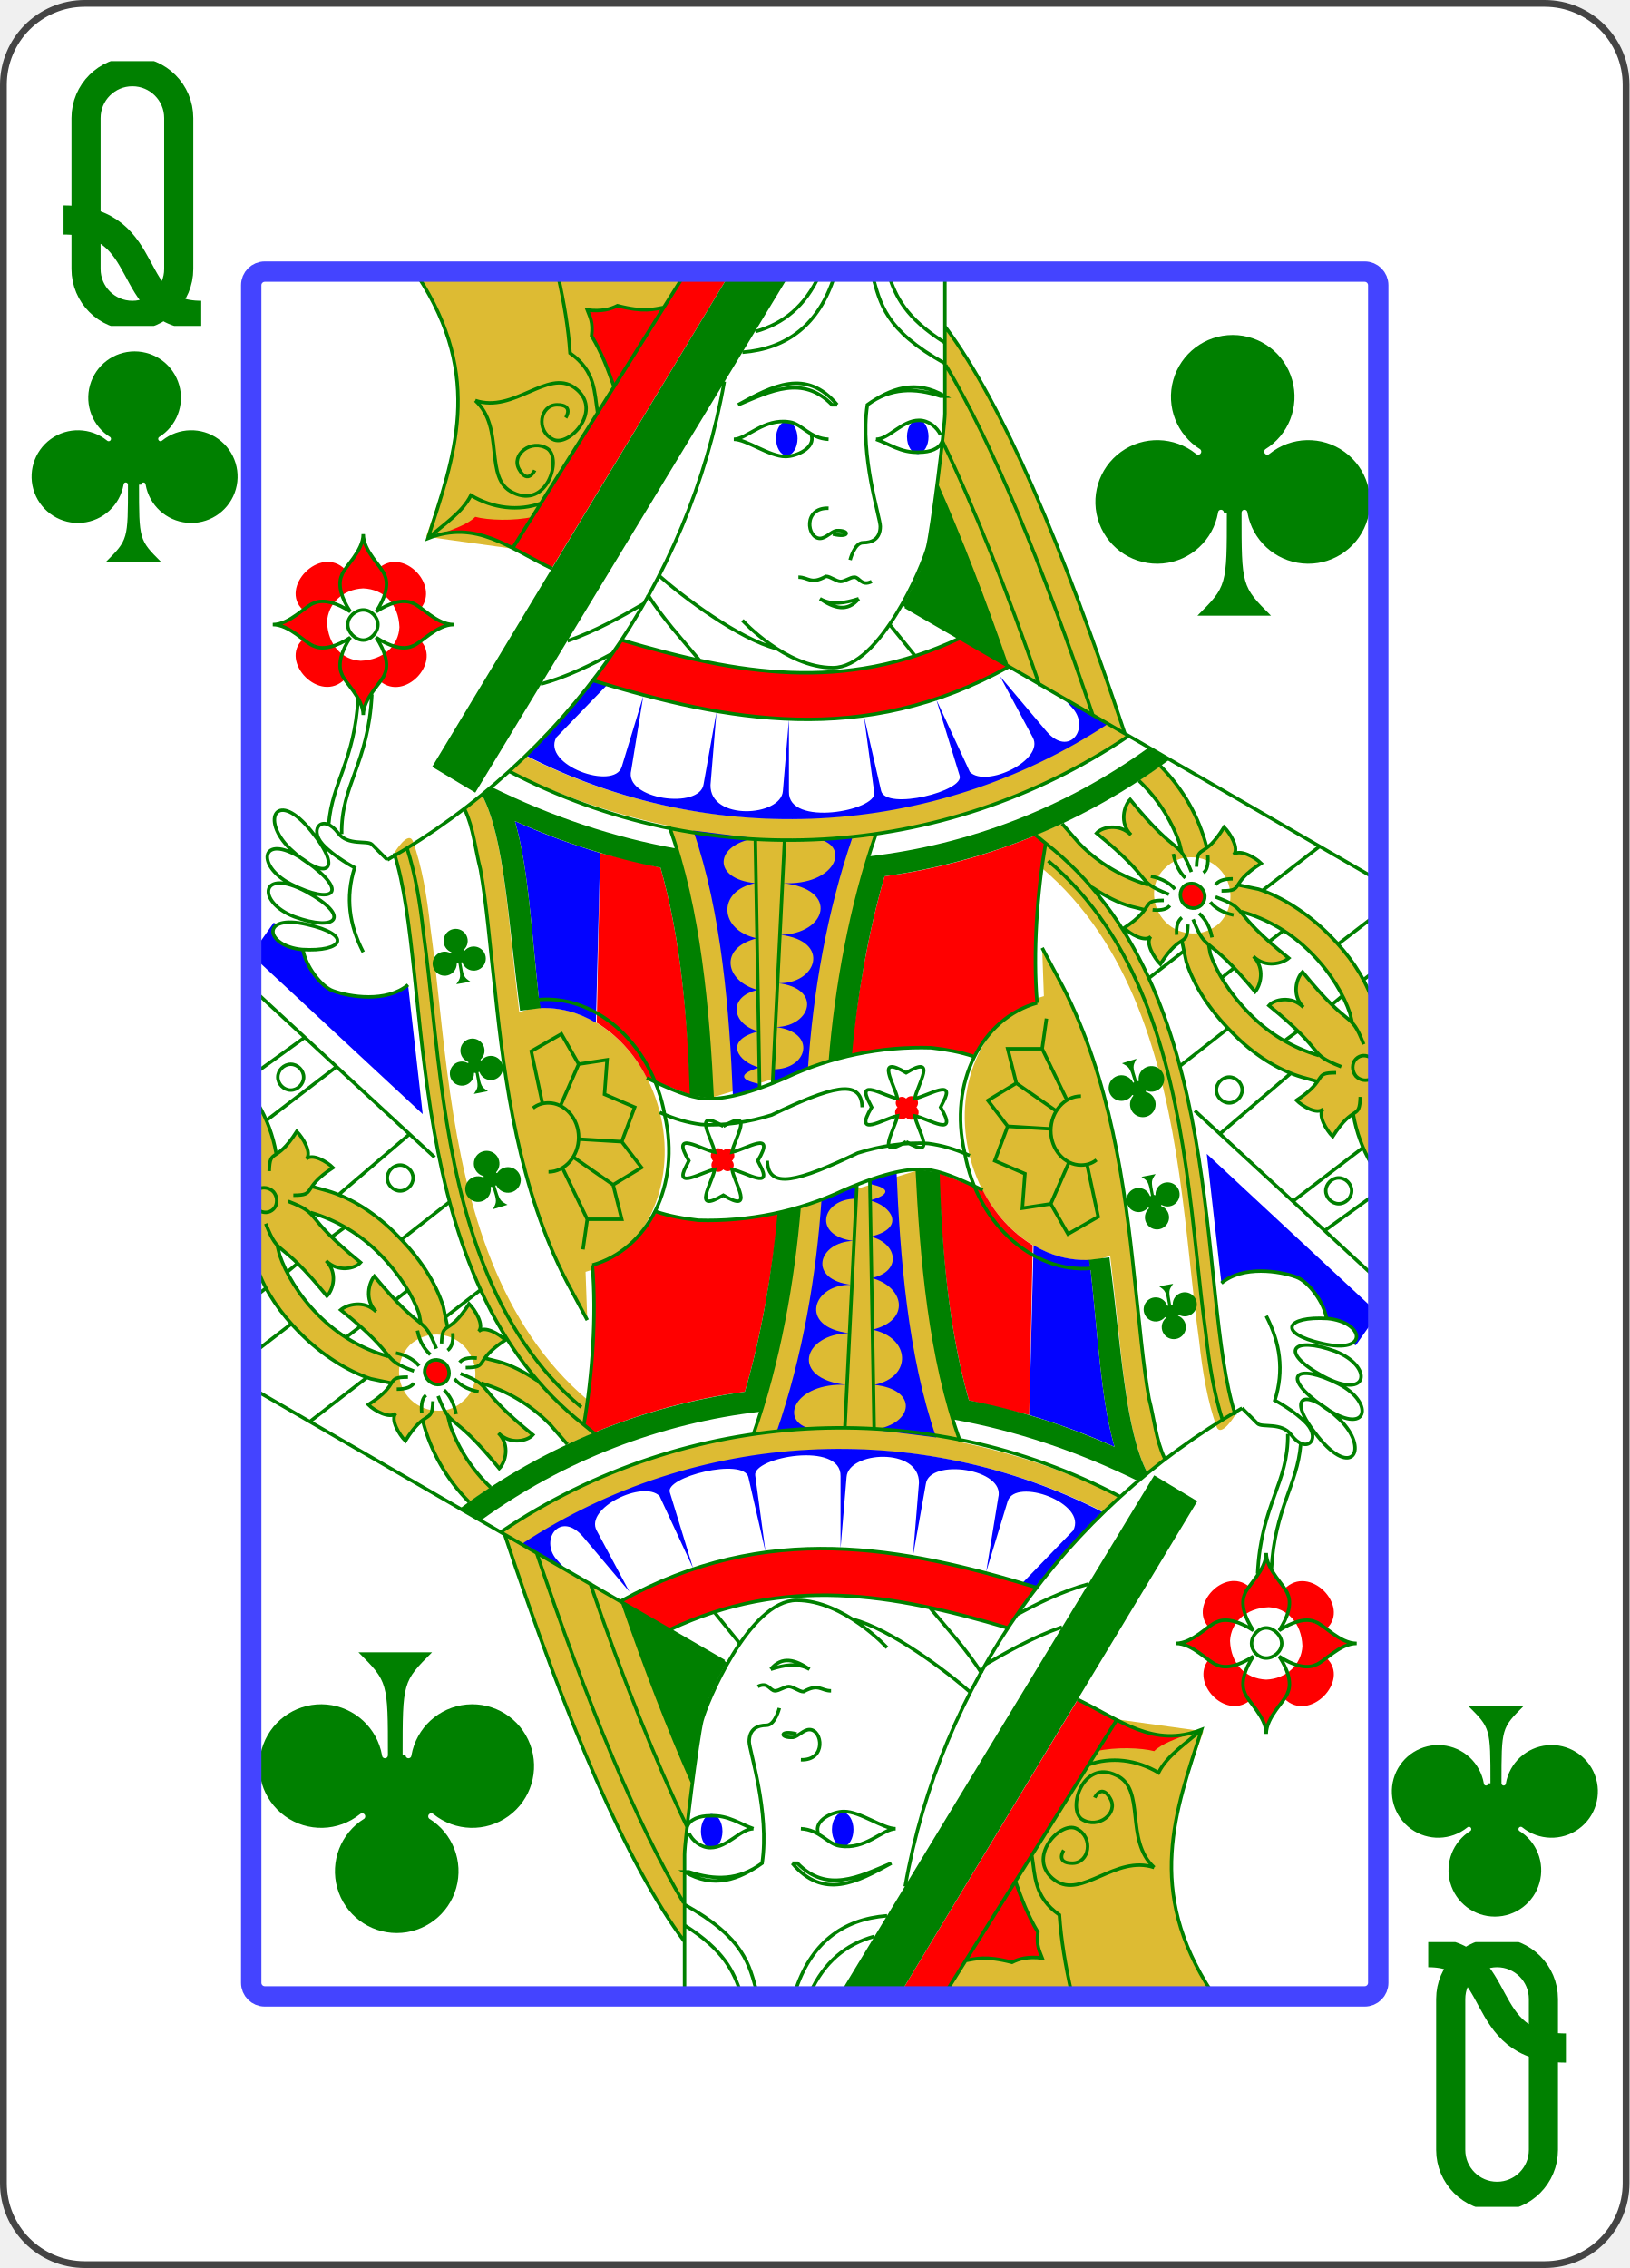
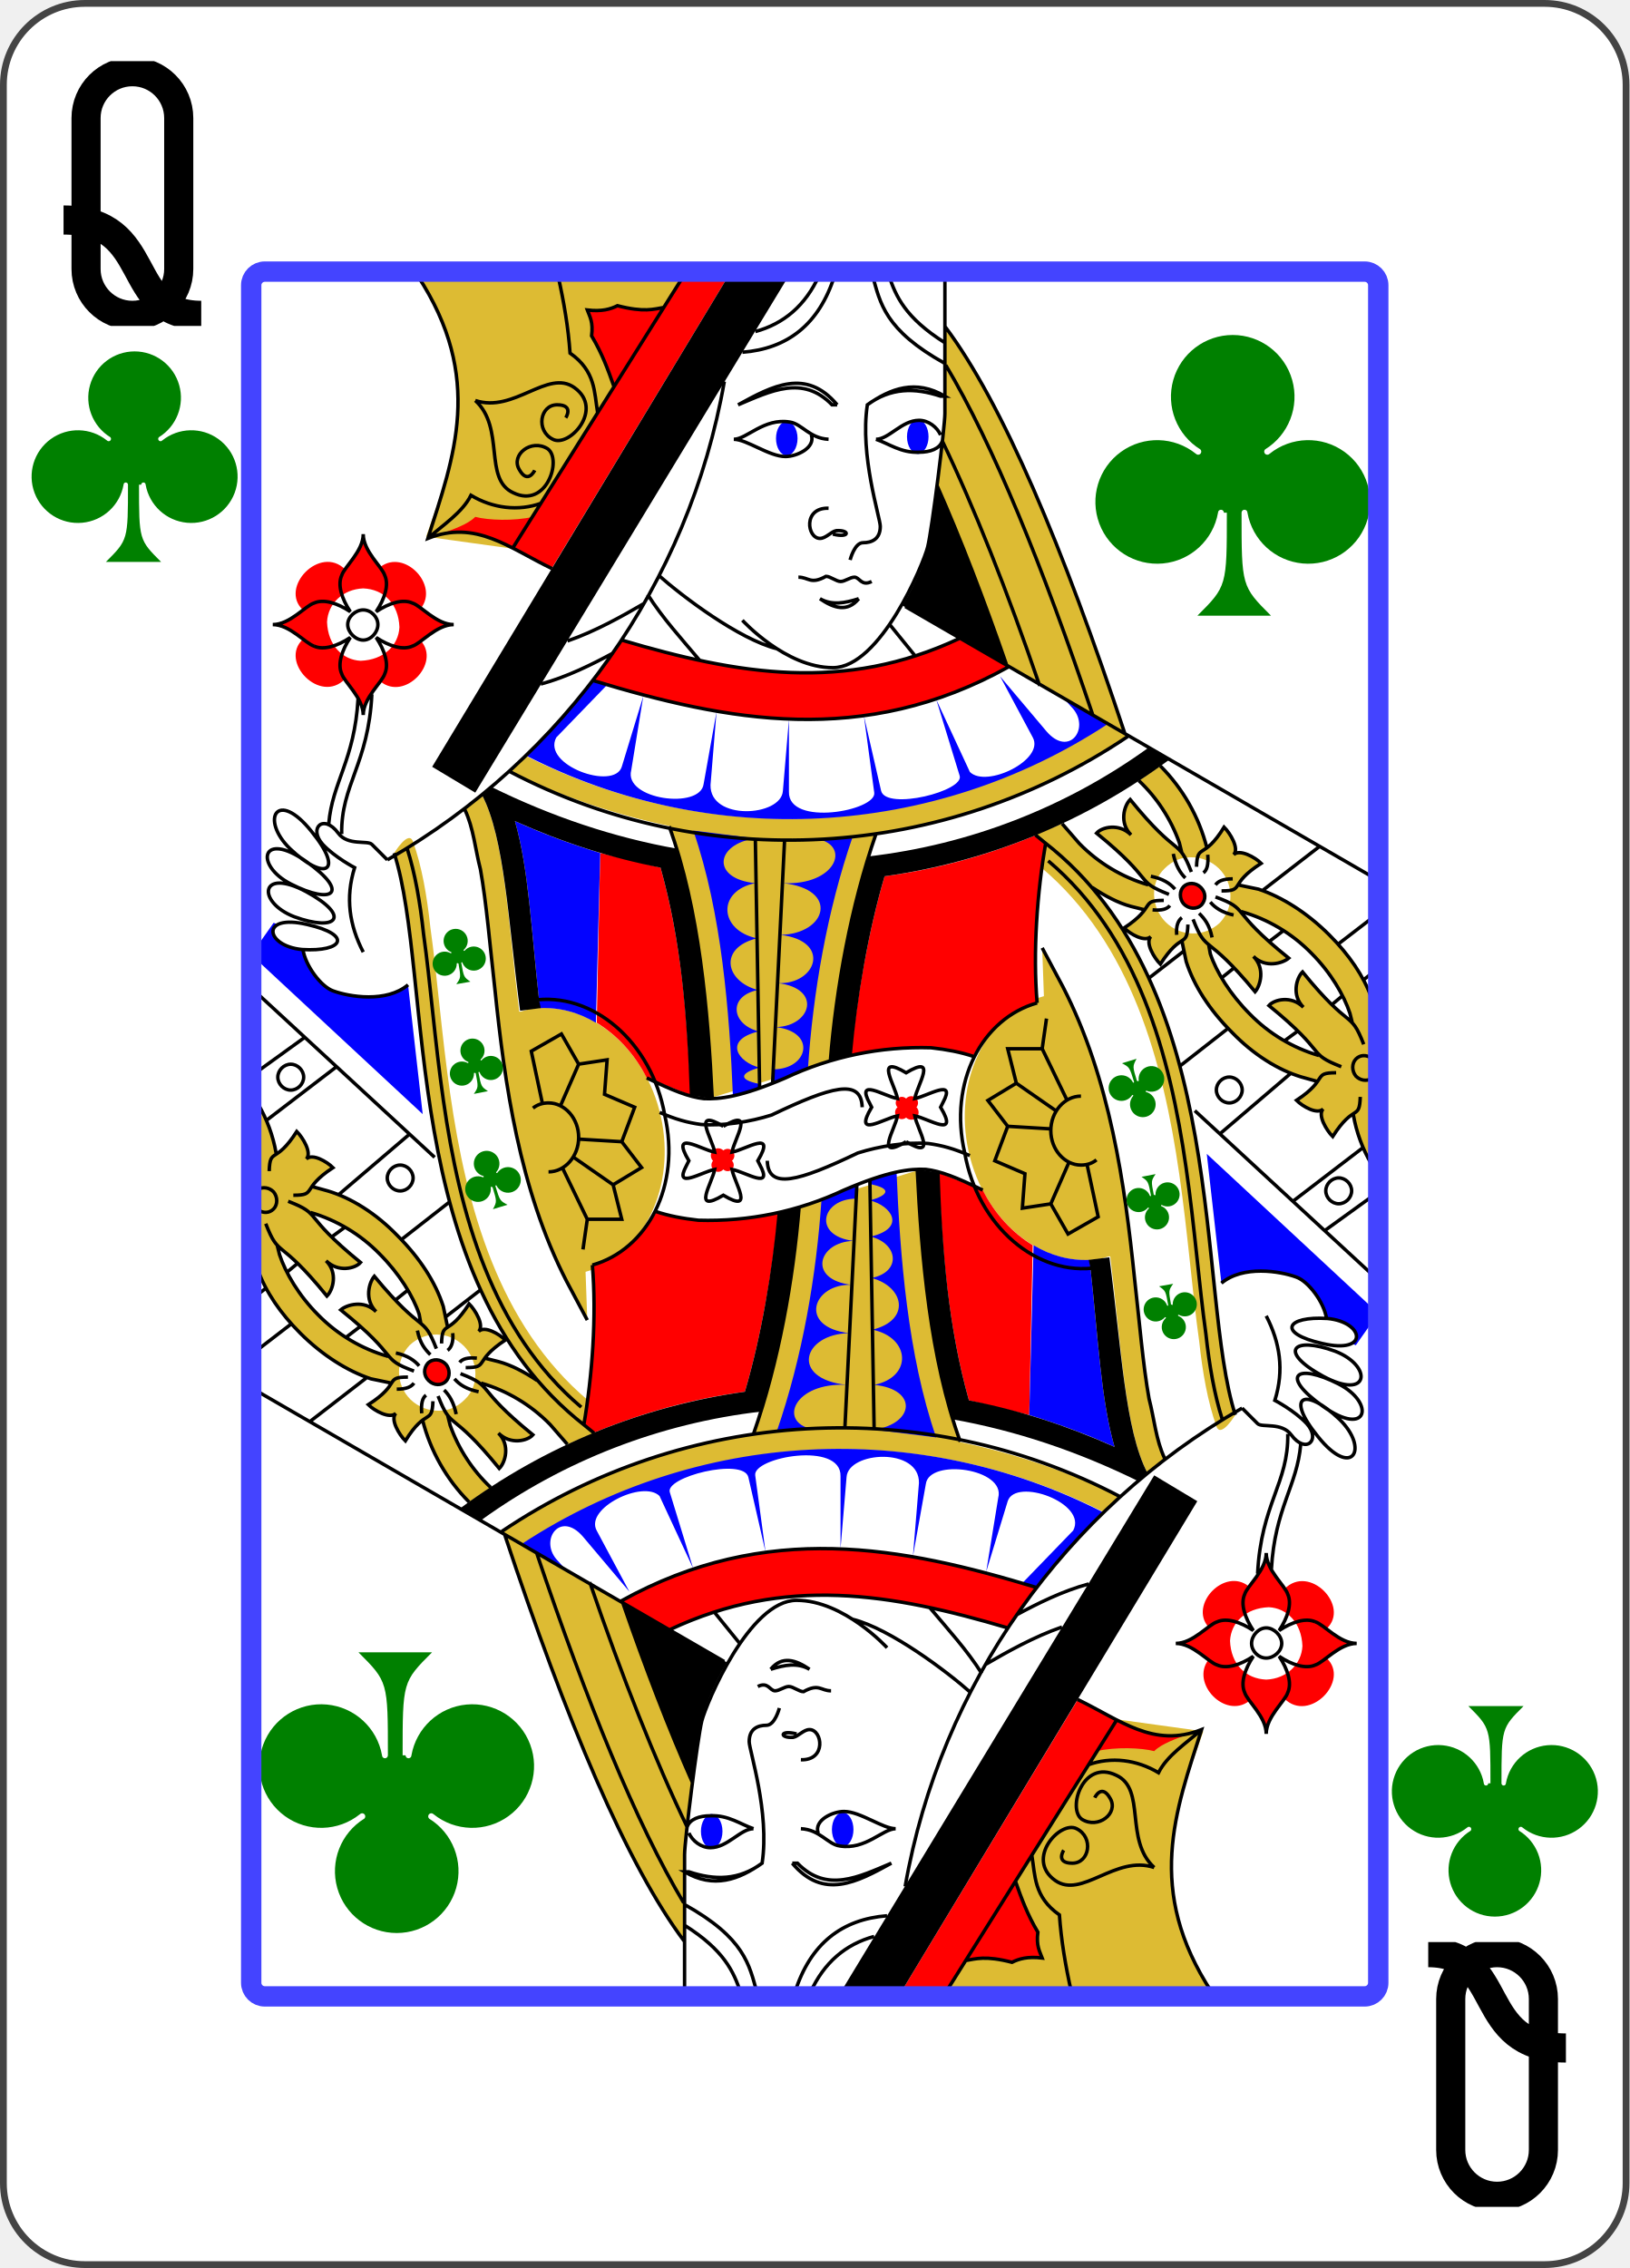
<svg xmlns="http://www.w3.org/2000/svg" viewBox="-120 -167 240 334">
  <rect width="239" height="333" x="-119.5" y="-166.5" rx="12" ry="12" stroke="#444" fill="#fff" fill-opacity="1" stroke-width="1" />
  <symbol id="Rqc" viewBox="-500 -500 1000 1000" preserveAspectRatio="xMinYMid" opacity="0.8">
-     <path d="m-260 100c350 0 220 360 520 360M-175 0V-285a175 175 0 01350 0V285a175 175 0 01-350 0z" stroke="#008000" fill="none" fill-opacity="1" stroke-width="110" />
+     <path d="m-260 100c350 0 220 360 520 360M-175 0V-285a175 175 0 01350 0V285a175 175 0 01-350 0z" stroke="#000000" fill="none" fill-opacity="1" stroke-width="110" />
  </symbol>
  <symbol id="S0qc" viewBox="-600 -600 1200 1200" preserveAspectRatio="xMinYMid" opacity="0.8">
    <path d="M0-500C-100-250-355-100-355 185a150 150 0 00300 0 10 10 0 0120 0c0 200-50 215-95 315H130C85 400 35 385 35 185a10 10 0 0120 0 150 150 0 00300 0C355-100 100-250 0-500" fill="green" fill-opacity="1" />
  </symbol>
  <symbol id="S1qc" viewBox="-600 -600 1200 1200" preserveAspectRatio="xMinYMid" opacity="0.8">
    <path d="m0-300c0-100 100-200 200-200S400-400 400-250C400 0 0 400 0 500 0 400-400 0-400-250c0-150 100-250 200-250S0-400 0-300" fill="green" fill-opacity="1" />
  </symbol>
  <symbol id="S2qc" viewBox="-600 -600 1200 1200" preserveAspectRatio="xMinYMid" opacity="0.8">
    <path d="m-400 0C-350 0 0-450 0-500 0-450 350 0 400 0 350 0 0 450 0 500 0 450-350 0-400 0" fill="green" fill-opacity="1" />
  </symbol>
  <symbol id="S3qc" viewBox="-600 -600 1200 1200" preserveAspectRatio="xMinYMid" opacity="0.8">
    <path d="M40 150a10 10 0 0120 0A210 210 0 10135-50 10 10 0 01120-65a210 210 0 10-220 0 10 10 0 01-15 15 210 210 0 1075 200 10 10 0 0120 0c0 250 0 250-100 350H130C30 400 30 400 30 150" fill="green" fill-opacity="1" />
  </symbol>
  <use href="#Rqc" height="39" x="-120" y="-158" />
  <use href="#S3qc" height="39" x="-120" y="-120" />
  <g transform="rotate(180)">
    <use href="#Rqc" height="39" x="-120" y="-158" />
    <use href="#S3qc" height="39" x="-120" y="-120" />
  </g>
  <g transform="scale(-1,1)">
    <symbol id="goqc" viewBox="0 0 1300 2000" preserveAspectRatio="xMinYMid" opacity="0.8">
      <path d="M798 0 996 317l101-14c-32-92-68-184 10-303ZM495 59c-67 89-137 256-209 474l15-9-18 11c90 62 189 99 292 113 29 83 46 178 53 264l138 42c4-101 14-219 49-315h-2c63-13 126-34 188-64l-19-18A674 674 0 01307 520l116-67c27-78 54-148 81-209-5-37-9-76-9-84ZM245 569a207 207 0 00-54 95c-5-4-11-10-20-24-7 7-18 25-11 32-7-7-25 3-32 10 19 12 24 20 27 25l-24 5c-27 9-56 27-82 53-23 23-40 48-49 73v38 155a171 171 0 0022-57c5 2 12 8 23 25 7-7 18-25 11-32 7 7 24-3 31-10A76 76 0 0163 935l18-5c27-8 56-26 81-52 26-26 44-54 53-82l5-24c5 3 12 7 25 27 7-7 18-25 11-32 7 7 24-3 31-10-14-9-20-16-24-21l16-4c15-4 30-12 45-22-155 181-124 483-166 612 0 0 17 28 22 13 10-28 16-62 20-99 8-57 13-124 23-193 19-132 56-268 160-356l7-38-31-13-20 23c-23 23-49 39-80 47 10-9 13-21 60-59-6-7-26-12-40 2 14-14 8-34 1-41-39 49-51 51-60 62l3-12a184 184 0 0147-72Zm787 34c-26 50-30 145-43 251h-2l-10-3c-70-11-139 48-154 133-14 80 25 154 89 172l-2 56 24-45c55-107 72-231 83-337 6-53 10-102 17-141 6-23 8-48 18-69ZM210 675c11 0 21 4 30 13 18 17 15 46-1 62a45 45 0 01-63 1 45 45 0 011-63 46 46 0 0133-13Zm-58 63c-8 9-17 22-56 54 7 6 27 12 41-2-14 14-8 34-2 41 32-39 46-48 54-55l-2 11c-7 21-23 47-46 70s-49 39-69 44l-11 3c8-8 14-21 58-57-6-7-26-12-40 2 14-14 8-34 1-41-37 46-49 50-58 59 10-32 25-58 48-81a184 184 0 0182-48Z" fill="#db3" fill-opacity="1" />
    </symbol>
    <symbol id="reqc" viewBox="0 0 1300 2000" preserveAspectRatio="xMinYMid" opacity="0.8">
      <path d="M746 0 952 341l44-24L798 0ZM875 35c-31 8-42 4-54 2l58 92c7-20 14-39 26-59-2-16 2-22 5-30-17 2-27-1-35-5Zm165 245c-15 4-45 5-67 0l23 37c27-14 53-24 84-17-15-6-31-11-40-20Zm130 20c0 14-11 28-20 38-28-21-68 21-47 48-10 8-24 19-38 19 14 0 28 11 38 19-23 26 19 70 47 47 8 10 20 24 20 39 0-16 14-31 21-42 29 30 77-20 49-46 10-8 22-17 35-17-13 0-25-9-35-17 28-26-20-76-49-47-7-10-21-25-21-41Zv63c24 1 41 18 42 39-1 27-18 44-39 45-27-1-44-18-45-39 1-27 18-44 42-45ZM478 422l-57 32c169 94 327 63 482 16-11-15-22-30-32-47h-1c-135 40-258 61-392-1ZM391 650l-13 8c10 58 15 127 10 186 32 9 57 31 74 61a295 295 0 0168-10c23 0 48 3 74 10-7-67-20-144-39-208-60-8-118-24-174-47Zm504 20-70 17c-24 85-31 173-35 264l51-20c14-28 35-50 58-64ZM208 705a14 15 45 00-10 5 14 15 45 00-1 20 14 15 45 0021-1 14 15 45 001-20ZM540 955a1 1 0 00-12 10 1 1 0 0012 12 1 1 0 0010-12 1 1 0 00-10-10Z" fill="#f00" fill-opacity="1" />
    </symbol>
    <symbol id="buqc" viewBox="0 0 1300 2000" preserveAspectRatio="xMinYMid" opacity="0.8">
      <path d="M526 167a13 20 0 00-12 20 13 20 0 0012 20 13 20 0 0013-20 13 20 0 00-13-20Zm153 2a13 20 0 00-13 20 13 20 0 0013 20 13 20 0 0012-20 13 20 0 00-12-20ZM332 506l-25 15a672 672 0 00674 36c-28-26-53-55-78-87l-16 5 59 61c17 32-67 62-76 34l-25-82 14 86c9 34-80 46-84 16l-15-84 7 85c1 42-82 37-84 7l-7-83v84c1 41-102 22-99 1l12-89-20 87c-6 23-98 0-91-18l27-88-39 84c-19 19-87-14-73-40l38-71-54 64c-26 30-50-3-31-26l9-10ZM994 633c-33 15-66 27-99 37l5 197c20-12 42-18 65-17 10-90 13-162 29-217ZM787 644l-72 9c47 7 51 47 0 52 45 9 42 55-2 64 45 11 37 50-1 60 35 7 31 40-1 48 42 10 24 36-1 42 22 6 26 14 0 19v5l31 9c4-97 13-213 46-308Zm-185 7c30 87 46 181 52 270l40 17V921c-40 0-51-43-3-49-41-1-54-45-2-51-45 2-63-49-3-56-54-1-69-53-3-60-61 3-79-43-41-51-13 0-27-1-40-3Zm672 100-5 2c14 7 2 26-29 29-3 19-21 43-35 48-19 7-62 14-87-7l-17 150 199-185Z" fill="#0303ff" fill-opacity="1" />
    </symbol>
    <symbol id="baqc" viewBox="0 0 1300 2000" preserveAspectRatio="xMinYMid" opacity="0.8">
-       <path d="M1032 603c-26 50-30 144-44 250l-24-3 2-10c9-80 12-152 28-207-56 25-112 43-169 54-24 85-31 173-34 264l-26 4c4-93 13-199 41-290 73-13 145-37 216-72ZM259 548A690 690 0 00584 674c24 76 38 161 44 238l-25-7c-6-67-19-144-38-208A722 722 0 01235 562l24-14ZM504 246l10 70c3 10 13 38 30 67L424 453c26-79 53-149 80-209ZM746 0l344 570-50 30L676 0Z" fill="#008000" fill-opacity="1" />
+       <path d="M1032 603c-26 50-30 144-44 250l-24-3 2-10c9-80 12-152 28-207-56 25-112 43-169 54-24 85-31 173-34 264l-26 4c4-93 13-199 41-290 73-13 145-37 216-72ZM259 548A690 690 0 00584 674c24 76 38 161 44 238l-25-7c-6-67-19-144-38-208A722 722 0 01235 562l24-14ZM504 246l10 70c3 10 13 38 30 67L424 453c26-79 53-149 80-209ZM746 0l344 570-50 30L676 0Z" fill="#000000" fill-opacity="1" />
    </symbol>
    <symbol id="deqc" viewBox="0 0 1300 2000" preserveAspectRatio="xMinYMid" opacity="1">
-       <path d="m1170 388c9 0 18 8 18 17s-9 18-18 18-17-9-17-18 8-17 17-17m-630 617c-37 22-13-14-10-30-16 3-52 27-30-10l-3-6c-15-28 18-7 33-4-3-16-27-52 10-30 37-22 13 14 10 30 16-3 49-25 32 6l-2 4c22 37-14 13-30 10 3 16 27 52-10 30m-487 57c0 8-7 15-15 15-8 0-15-7-15-15 0-8 7-15 15-15 8 0 15 7 15 15m127-117c0 8-7 15-15 15-8 0-15-7-15-15 0-8 7-15 15-15 8 0 15 7 15 15m470-760c-5 15 17 25 30 25 19 0 45-20 60-20m-110 0c22-1 31-18 45-20 30-5 50 20 65 20m-242 2c3 9 14 13 27 13 21 1 35-10 50-15m-75-5c4-9 14-17 25-17 20 0 35 22 50 22m20 185c13 16 29 11 45 0-14 8-29 5-45 0m-15-20c12 6 14-5 20-5 5 0 11 5 16 5s12-6 17-6c18 10 20 1 32 1m-35-80c30-1 25 35 10 35-7 0-13-8-19-9-16-1-16 9 4 4m-5-150c36-43 75-22 115 0-38-16-75-35-109 0h-6m-15 180s-5-20-15-20-20-4-20-19c0-10 24-82 15-141-27-19-56-30-90-10h5c30-10 58-10 85 10m-90-72c46-29 57-54 65-78m-65 102c70-39 75-70 84-102m62 0c16 35 41 56 74 65m-92-65c18 57 55 85 107 89m446 402c4 71 30 97 34 145m-50-150c4 81 36 105 35 162m32-218c10-3 28-25 48-25-20 0-38-22-48-25-11-5-27 0-42 10 10-15 15-31 10-42-3-10-25-28-25-48 0 20-22 38-25 48-5 11 0 27 10 42-15-10-31-15-42-10-10 3-28 25-48 25 20 0 38 22 48 25 11 5 27 0 42-10-10 15-15 31-10 42 3 10 25 28 25 48 0-20 22-38 25-48 5-11 0-27-10-42 15 10 31 15 42 10m-347 8c24 13 54 28 84 36m-119-93c24 14 56 32 88 43m-374-19-30 37m311-72c-17 27-39 51-60 76m-90-13c44-11 110-61 137-85m-332-348v160c0 15 15 135 20 155s55 140 110 140 105-55 105-55m-307 53c27-78 54-148 81-209m-119 232c38-111 76-207 113-284m-175 319c59-175 116-315 171-407m-208 428c72-217 142-384 209-473m-393 701 17 13m40 30 15 12m-113-152 66 51m91 70 40 31m-164 111 82 70m-176-186 9 7m25 19 12 10m40 31 15 11m78 60m-179-202 39 30m128 98 55 43m-212 95 81 62m-91-5 54 39m-54-77a171 171 0 0021-57m338-338-20 23a184 184 0 01-80 48m-39-37 3-12a184 184 0 0147-72m-25-17a207 207 0 00-54 95m72 72 16-4c15-4 30-12 45-22m-169-3-24 5c-27 9-56 27-82 53-23 23-40 48-49 73m63 97 18-5c27-8 56-26 81-52 26-26 44-54 53-82l5-24m-31 4-2 11c-7 21-23 47-46 70a184 184 0 01-80 48m-39-37 3-12c7-21 22-47 45-70a184 184 0 0181-48m-116 180c41-16 14-14 84-71-6-7-26-12-40 2 14-14 8-34 1-41-57 70-55 43-71 84m4 61c1 28 7 7 32 46 7-7 18-25 11-32 7 7 24-3 31-10-38-25-18-32-46-32m-41-17c6-4 13-4 18 1 5 5 5 14 0 20-5 5-12 6-18 3m235-214c41-16 14-14 84-71-6-7-26-12-40 2 14-14 8-34 1-41-57 70-55 43-71 84m-2 55c-16 41-14 14-72 84-6-7-12-27 2-41-14 14-34 8-41 2 71-57 44-56 85-71m-7-7c-28 0-7-7-46-32 7-7 25-17 32-10-7-7 4-25 11-32 24 39 31 18 32 46m10 67c1 28 7 7 32 46 7-7 18-25 11-32 7 7 24-3 31-10-38-25-18-32-46-32m-25-26c6-6 11-14 14-28m-2 41c6-7 14-12 28-15m-69 30c-5 6-13 12-27 15m40-2c-6 6-12 13-15 28m10-75c-4-3-6-9-5-21m-9 35c-3-4-8-7-20-7m73 31c3 4 9 6 20 5m-34 9c4 3 7 9 6 20m-8-36c-6 6-15 7-21 1-5-6-5-14 1-20 6-6 15-6 20-1 5 5 5 14 0 20m652 276 50-3m-40 53 46-32m-16 72 29-60m-19-120 20-35 35 20-13 61m-21 2-21-48-33-5 3 40-35 15 15 40-23 30 33 20-10 40h40l5 35m40-90c-19 0-35-18-35-40s16-40 35-40c7 0 13 2 18 6m-147 5c-18 8-33 12-48 14-25 2-57-3-82-11-69-33-104-43-105-9m250-34c-31 15-49 22-66 24-18 1-44-2-95-24a370 370 0 00-169-35c-18 2-34 5-49 10m125 72m653-196c-3 19-21 43-35 48-19 7-62 14-87-7m117-70c55-13 49 25 6 29-48 3-59-17-6-29m1-38c54-29 58 12 14 29-49 18-67 0-14-29m0-35c52-37 61 4 18 26-49 25-69 10-18-26m-6-35c40-50 60-14 25 20-40 38-64 28-25-20m-88 33 18-18c5-5 28 2 39-13 17-23 35-6 18 13-14 15-37 27-37 27 11 35 6 67-10 98m-300-362c-135 40-258 61-392-2m-57 33c169 94 327 63 482 16m-5-311c4-23 2-48 32-69 2-29 7-59 14-90m-123 37c12 2 23 6 54-2 8 4 18 7 35 5-3 8-7 14-5 30-12 20-19 39-26 59m84 135c27 10 57 6 82-9 10 20 32 34 50 50m-55-160c-35 32-9 91-44 107-39 19-57-39-40-51 19-12 43 7 33 24-10 18-18 1-18 1m69-81c-45 15-84-37-115-15-35 25 6 70 25 60 20-10 15-40-5-40s-10 15-10 15m6 63m19 30m19 30m18 29-199-317m153 340c50-24 88-57 144-35-30-94-66-186 12-305m-532 648c29 83 46 178 53 264m187-273c-35 96-45 214-50 316m-84-301 14 284m20-285-5 291m-427-409c214 144 490 160 718 40m-250-452c41 234 185 437 391 555m-984 644c46-143 4-495 221-664l11-9m-12 9c10 58 15 127 10 186m731-179c-9 28-15 62-19 99-8 57-13 124-23 193-19 132-56 268-160 356m-7-101 24-45c55-107 72-231 83-337 6-53 10-102 17-141 6-23 8-48 18-69m-664 224c64 18 103 92 84 174-15 85-84 144-154 133m-113-182-210 194m546-779-546 316" stroke="#008000" fill="none" fill-opacity="1" stroke-width="4" />
+       <path d="m1170 388c9 0 18 8 18 17s-9 18-18 18-17-9-17-18 8-17 17-17m-630 617c-37 22-13-14-10-30-16 3-52 27-30-10l-3-6c-15-28 18-7 33-4-3-16-27-52 10-30 37-22 13 14 10 30 16-3 49-25 32 6l-2 4c22 37-14 13-30 10 3 16 27 52-10 30m-487 57c0 8-7 15-15 15-8 0-15-7-15-15 0-8 7-15 15-15 8 0 15 7 15 15m127-117c0 8-7 15-15 15-8 0-15-7-15-15 0-8 7-15 15-15 8 0 15 7 15 15m470-760c-5 15 17 25 30 25 19 0 45-20 60-20m-110 0c22-1 31-18 45-20 30-5 50 20 65 20m-242 2c3 9 14 13 27 13 21 1 35-10 50-15m-75-5c4-9 14-17 25-17 20 0 35 22 50 22m20 185c13 16 29 11 45 0-14 8-29 5-45 0m-15-20c12 6 14-5 20-5 5 0 11 5 16 5s12-6 17-6c18 10 20 1 32 1m-35-80c30-1 25 35 10 35-7 0-13-8-19-9-16-1-16 9 4 4m-5-150c36-43 75-22 115 0-38-16-75-35-109 0h-6m-15 180s-5-20-15-20-20-4-20-19c0-10 24-82 15-141-27-19-56-30-90-10h5c30-10 58-10 85 10m-90-72c46-29 57-54 65-78m-65 102c70-39 75-70 84-102m62 0c16 35 41 56 74 65m-92-65c18 57 55 85 107 89m446 402c4 71 30 97 34 145m-50-150c4 81 36 105 35 162m32-218c10-3 28-25 48-25-20 0-38-22-48-25-11-5-27 0-42 10 10-15 15-31 10-42-3-10-25-28-25-48 0 20-22 38-25 48-5 11 0 27 10 42-15-10-31-15-42-10-10 3-28 25-48 25 20 0 38 22 48 25 11 5 27 0 42-10-10 15-15 31-10 42 3 10 25 28 25 48 0-20 22-38 25-48 5-11 0-27-10-42 15 10 31 15 42 10m-347 8c24 13 54 28 84 36m-119-93c24 14 56 32 88 43m-374-19-30 37m311-72c-17 27-39 51-60 76m-90-13c44-11 110-61 137-85m-332-348v160c0 15 15 135 20 155s55 140 110 140 105-55 105-55m-307 53c27-78 54-148 81-209m-119 232c38-111 76-207 113-284m-175 319c59-175 116-315 171-407m-208 428c72-217 142-384 209-473m-393 701 17 13m40 30 15 12m-113-152 66 51m91 70 40 31m-164 111 82 70m-176-186 9 7m25 19 12 10m40 31 15 11m78 60m-179-202 39 30m128 98 55 43m-212 95 81 62m-91-5 54 39m-54-77a171 171 0 0021-57m338-338-20 23a184 184 0 01-80 48m-39-37 3-12a184 184 0 0147-72m-25-17a207 207 0 00-54 95m72 72 16-4c15-4 30-12 45-22m-169-3-24 5c-27 9-56 27-82 53-23 23-40 48-49 73m63 97 18-5c27-8 56-26 81-52 26-26 44-54 53-82l5-24m-31 4-2 11c-7 21-23 47-46 70a184 184 0 01-80 48m-39-37 3-12c7-21 22-47 45-70a184 184 0 0181-48m-116 180c41-16 14-14 84-71-6-7-26-12-40 2 14-14 8-34 1-41-57 70-55 43-71 84m4 61c1 28 7 7 32 46 7-7 18-25 11-32 7 7 24-3 31-10-38-25-18-32-46-32m-41-17c6-4 13-4 18 1 5 5 5 14 0 20-5 5-12 6-18 3m235-214c41-16 14-14 84-71-6-7-26-12-40 2 14-14 8-34 1-41-57 70-55 43-71 84m-2 55c-16 41-14 14-72 84-6-7-12-27 2-41-14 14-34 8-41 2 71-57 44-56 85-71m-7-7c-28 0-7-7-46-32 7-7 25-17 32-10-7-7 4-25 11-32 24 39 31 18 32 46m10 67c1 28 7 7 32 46 7-7 18-25 11-32 7 7 24-3 31-10-38-25-18-32-46-32m-25-26c6-6 11-14 14-28m-2 41c6-7 14-12 28-15m-69 30c-5 6-13 12-27 15m40-2c-6 6-12 13-15 28m10-75c-4-3-6-9-5-21m-9 35c-3-4-8-7-20-7m73 31c3 4 9 6 20 5m-34 9c4 3 7 9 6 20m-8-36c-6 6-15 7-21 1-5-6-5-14 1-20 6-6 15-6 20-1 5 5 5 14 0 20m652 276 50-3m-40 53 46-32m-16 72 29-60m-19-120 20-35 35 20-13 61m-21 2-21-48-33-5 3 40-35 15 15 40-23 30 33 20-10 40h40l5 35m40-90c-19 0-35-18-35-40s16-40 35-40c7 0 13 2 18 6m-147 5c-18 8-33 12-48 14-25 2-57-3-82-11-69-33-104-43-105-9m250-34c-31 15-49 22-66 24-18 1-44-2-95-24a370 370 0 00-169-35c-18 2-34 5-49 10m125 72m653-196c-3 19-21 43-35 48-19 7-62 14-87-7m117-70c55-13 49 25 6 29-48 3-59-17-6-29m1-38c54-29 58 12 14 29-49 18-67 0-14-29m0-35c52-37 61 4 18 26-49 25-69 10-18-26m-6-35c40-50 60-14 25 20-40 38-64 28-25-20m-88 33 18-18c5-5 28 2 39-13 17-23 35-6 18 13-14 15-37 27-37 27 11 35 6 67-10 98m-300-362c-135 40-258 61-392-2m-57 33c169 94 327 63 482 16m-5-311c4-23 2-48 32-69 2-29 7-59 14-90m-123 37c12 2 23 6 54-2 8 4 18 7 35 5-3 8-7 14-5 30-12 20-19 39-26 59m84 135c27 10 57 6 82-9 10 20 32 34 50 50m-55-160c-35 32-9 91-44 107-39 19-57-39-40-51 19-12 43 7 33 24-10 18-18 1-18 1m69-81c-45 15-84-37-115-15-35 25 6 70 25 60 20-10 15-40-5-40s-10 15-10 15m6 63m19 30m19 30m18 29-199-317m153 340c50-24 88-57 144-35-30-94-66-186 12-305m-532 648c29 83 46 178 53 264m187-273c-35 96-45 214-50 316m-84-301 14 284m20-285-5 291m-427-409c214 144 490 160 718 40m-250-452c41 234 185 437 391 555m-984 644c46-143 4-495 221-664l11-9m-12 9c10 58 15 127 10 186m731-179c-9 28-15 62-19 99-8 57-13 124-23 193-19 132-56 268-160 356m-7-101 24-45c55-107 72-231 83-337 6-53 10-102 17-141 6-23 8-48 18-69m-664 224c64 18 103 92 84 174-15 85-84 144-154 133m-113-182-210 194m546-779-546 316" stroke="#000000" fill="none" fill-opacity="1" stroke-width="4" />
      <use href="#S3qc" height="80" x="1140" y="552" transform="rotate(10)" />
      <use href="#S3qc" height="80" x="1155" y="660" transform="rotate(11)" />
      <use href="#S3qc" height="85" x="1240" y="660" transform="rotate(17)" />
    </symbol>
    <use href="#goqc" width="165" height="261" x="-82" y="-130" />
    <use href="#goqc" width="165" height="261" x="-82" y="-130" transform="rotate(180)" />
    <use href="#reqc" width="165" height="261" x="-82" y="-130" />
    <use href="#reqc" width="165" height="261" x="-82" y="-130" transform="rotate(180)" />
    <use href="#buqc" width="165" height="261" x="-82" y="-130" />
    <use href="#buqc" width="165" height="261" x="-82" y="-130" transform="rotate(180)" />
    <use href="#baqc" width="165" height="261" x="-82" y="-130" />
    <use href="#baqc" width="165" height="261" x="-82" y="-130" transform="rotate(180)" />
    <use href="#deqc" width="165" height="261" x="-82" y="-130" />
    <use href="#deqc" width="165" height="261" x="-82" y="-130" transform="rotate(180)" />
    <use href="#S3qc" height="52" x="-88" y="-124" />
    <use href="#S3qc" height="52" x="-88" y="-124" transform="rotate(180)" />
    <rect width="166" height="254" x="-83" y="-127" rx="2" ry="2" stroke="#44f" fill="none" fill-opacity="1" stroke-width="3" />
  </g>
</svg>
